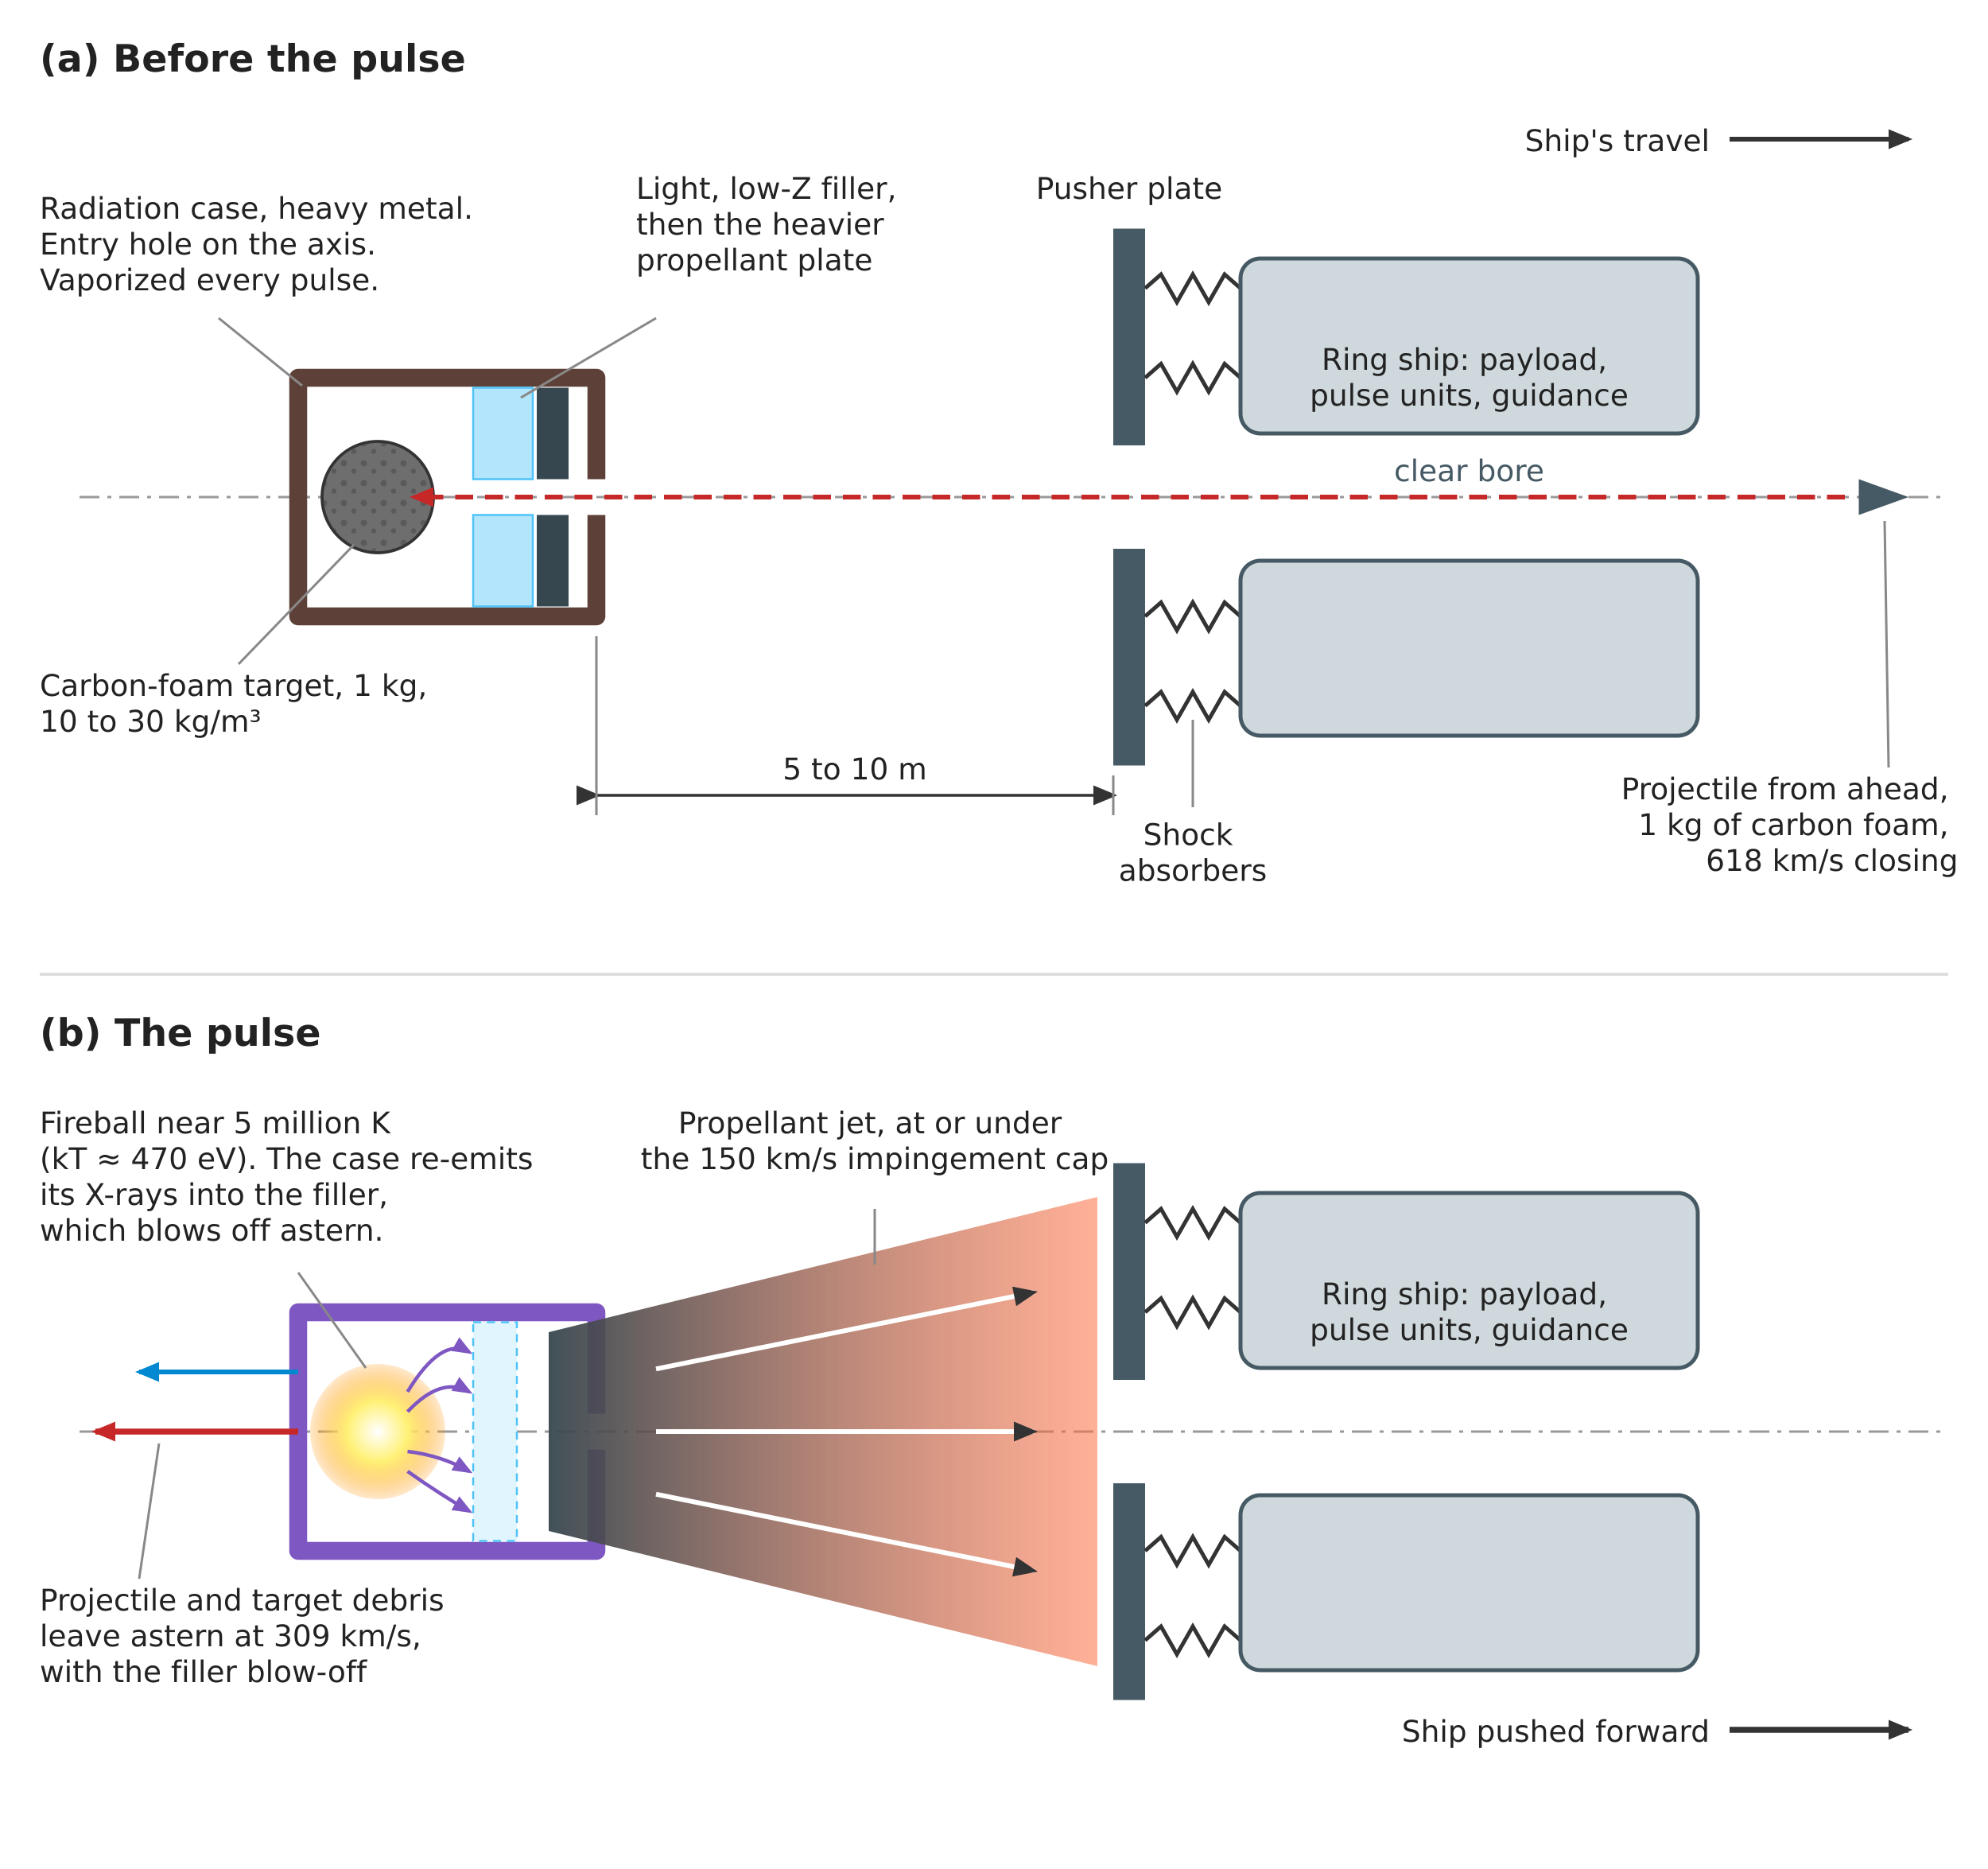
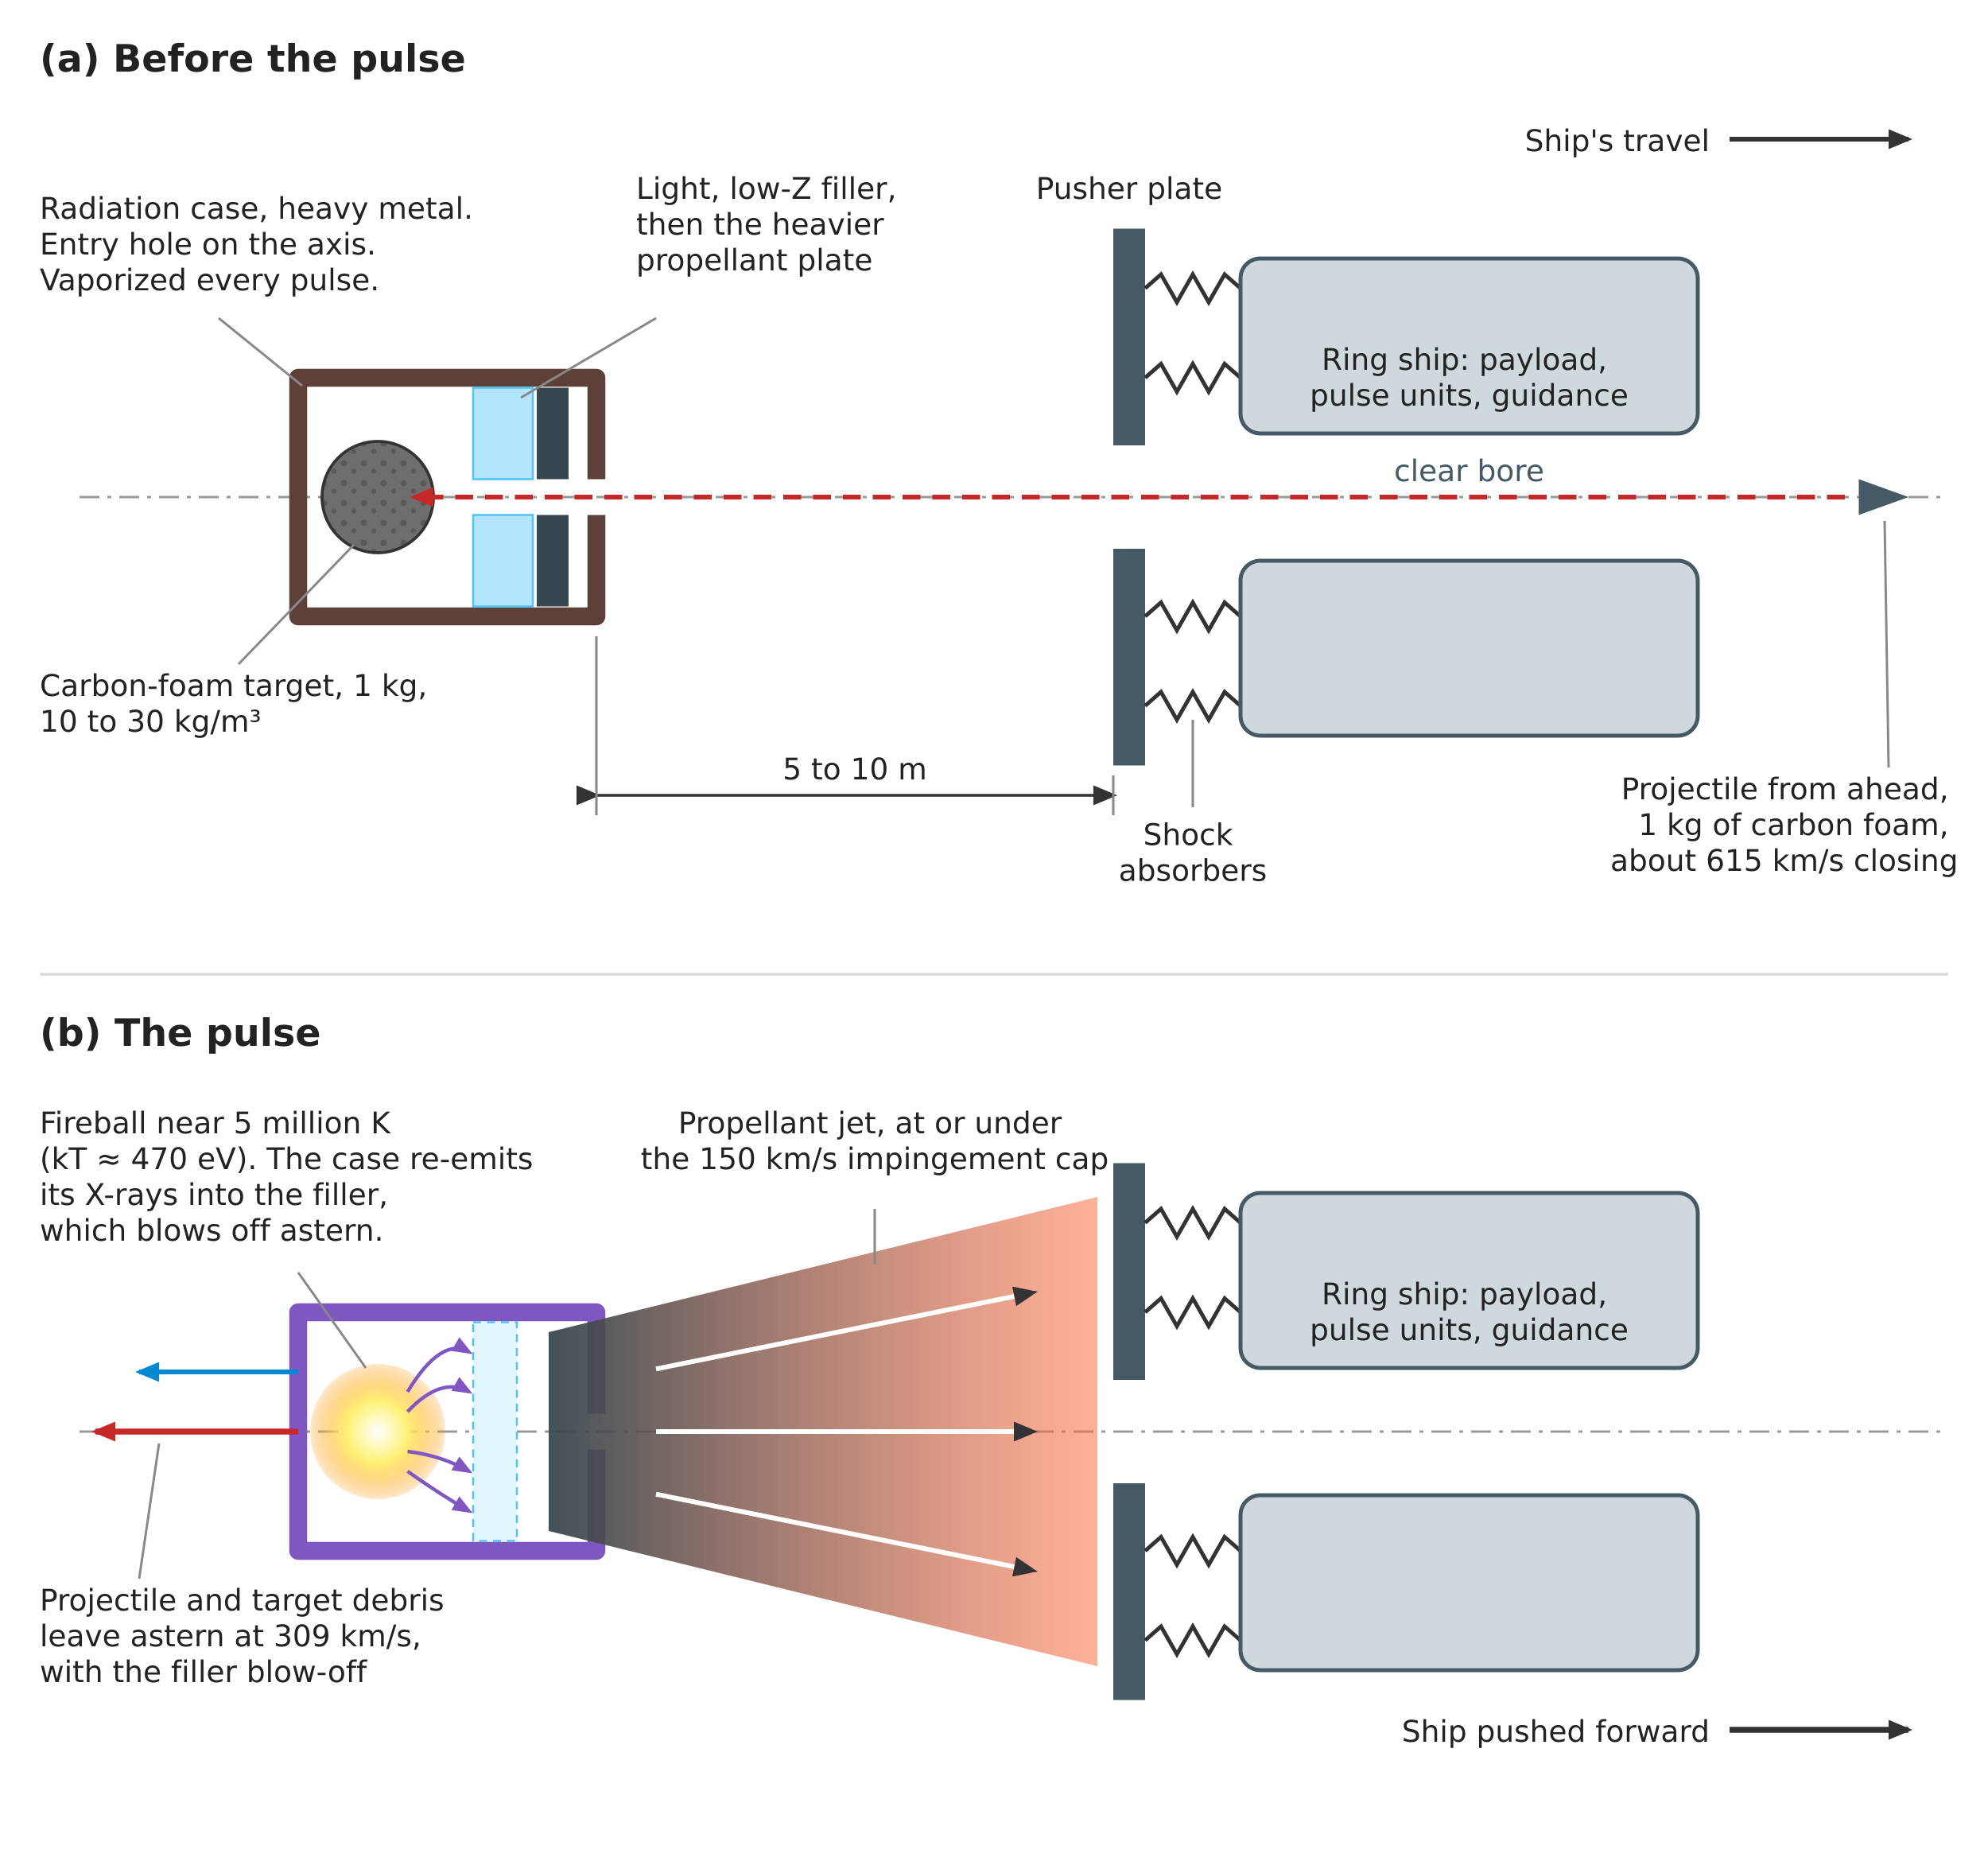
<svg xmlns="http://www.w3.org/2000/svg" width="1000" height="940" viewBox="0 0 1000 940">
  <defs>
    <style>
      text { font-family: 'DejaVu Sans', Arial, sans-serif; font-size: 17px; fill: #222; }
      .title { font-size: 19px; font-weight: bold; }
      .small { font-size: 15px; }
      .leader { stroke: #888; stroke-width: 1.2; fill: none; }
      .axis { stroke: #999; stroke-width: 1.2; stroke-dasharray: 10 4 2 4; fill: none; }
    </style>
    <pattern id="foam" patternUnits="userSpaceOnUse" width="10" height="10">
      <rect width="10" height="10" fill="#6E6E6E" />
      <circle cx="3" cy="3" r="1.6" fill="#5A5A5A" />
      <circle cx="8" cy="7" r="1.3" fill="#5A5A5A" />
    </pattern>
    <radialGradient id="burst" cx="0.5" cy="0.5" r="0.5">
      <stop offset="0" stop-color="#FFFFFF" />
      <stop offset="0.45" stop-color="#FFF176" />
      <stop offset="1" stop-color="#FF8F00" stop-opacity="0.2" />
    </radialGradient>
    <linearGradient id="jet" x1="0" y1="0" x2="1" y2="0">
      <stop offset="0" stop-color="#37474F" stop-opacity="0.95" />
      <stop offset="1" stop-color="#FF7043" stop-opacity="0.55" />
    </linearGradient>
    <marker id="arrowDark" markerUnits="userSpaceOnUse" markerWidth="12" markerHeight="12" refX="10" refY="6" orient="auto">
      <path d="M 0,1 L 12,6 L 0,11 Z" fill="#333" />
    </marker>
    <marker id="arrowRed" markerUnits="userSpaceOnUse" markerWidth="12" markerHeight="12" refX="10" refY="6" orient="auto">
      <path d="M 0,1 L 12,6 L 0,11 Z" fill="#C62828" />
    </marker>
    <marker id="arrowPurple" markerUnits="userSpaceOnUse" markerWidth="10" markerHeight="10" refX="8" refY="5" orient="auto">
      <path d="M 0,1 L 10,5 L 0,9 Z" fill="#7E57C2" />
    </marker>
    <marker id="arrowBlue" markerUnits="userSpaceOnUse" markerWidth="12" markerHeight="12" refX="10" refY="6" orient="auto">
      <path d="M 0,1 L 12,6 L 0,11 Z" fill="#0288D1" />
    </marker>
  </defs>
  <rect width="1000" height="940" fill="#ffffff" />
  <text x="20" y="36" text-anchor="start" class="title">
    <tspan x="20" dy="0em">(a) Before the pulse</tspan>
  </text>
  <line x1="40" y1="250" x2="980" y2="250" class="axis" />
  <path d="M 300,241 L 300,190 L 150,190 L 150,310 L 300,310 L 300,259" fill="none" stroke="#5D4037" stroke-width="9" stroke-linejoin="round" />
  <circle cx="190" cy="250" r="28" fill="url(#foam)" stroke="#333" stroke-width="1.5" />
  <rect x="238" y="195" width="30" height="46" fill="#B3E5FC" stroke="#4FC3F7" />
  <rect x="270" y="195" width="16" height="46" fill="#37474F" />
  <rect x="238" y="259" width="30" height="46" fill="#B3E5FC" stroke="#4FC3F7" />
  <rect x="270" y="259" width="16" height="46" fill="#37474F" />
  <rect x="560" y="115" width="16" height="109" fill="#455A64" />
  <rect x="560" y="276" width="16" height="109" fill="#455A64" />
  <path d="M 576,145 l 8,-7 l 8,14 l 8,-14 l 8,14 l 8,-14 l 8,7" fill="none" stroke="#333" stroke-width="2" />
  <path d="M 576,190 l 8,-7 l 8,14 l 8,-14 l 8,14 l 8,-14 l 8,7" fill="none" stroke="#333" stroke-width="2" />
  <path d="M 576,310 l 8,-7 l 8,14 l 8,-14 l 8,14 l 8,-14 l 8,7" fill="none" stroke="#333" stroke-width="2" />
  <path d="M 576,355 l 8,-7 l 8,14 l 8,-14 l 8,14 l 8,-14 l 8,7" fill="none" stroke="#333" stroke-width="2" />
  <rect x="624" y="130" width="230" height="88" rx="10" fill="#CFD8DC" stroke="#455A64" stroke-width="2" />
  <rect x="624" y="282" width="230" height="88" rx="10" fill="#CFD8DC" stroke="#455A64" stroke-width="2" />
  <text x="739" y="186" text-anchor="middle" class="small">
    <tspan x="739" dy="0em">Ring ship: payload,</tspan>
    <tspan x="739" dy="1.2em">pulse units, guidance</tspan>
  </text>
  <text x="739" y="242" text-anchor="middle" class="small" style="fill:#455A64">
    <tspan x="739" dy="0em">clear bore</tspan>
  </text>
  <path d="M 960,250 L 935,241 L 935,259 Z" fill="#455A64" />
  <line x1="928" y1="250" x2="208" y2="250" stroke="#C62828" stroke-width="2.4" stroke-dasharray="9 6" marker-end="url(#arrowRed)" />
  <text x="985" y="402" text-anchor="end" class="small">
    <tspan x="985" dy="0em">Projectile from ahead,</tspan>
    <tspan x="985" dy="1.2em">1 kg of carbon foam,</tspan>
-     <tspan x="985" dy="1.2em">618 km/s closing</tspan>
+     <tspan x="985" dy="1.2em">about 615 km/s closing</tspan>
  </text>
  <path d="M 950,386 L 948,262" class="leader" />
  <line x1="870" y1="70" x2="960" y2="70" stroke="#333" stroke-width="2.4" marker-end="url(#arrowDark)" />
  <text x="860" y="76" text-anchor="end" class="small">
    <tspan x="860" dy="0em">Ship's travel</tspan>
  </text>
  <line x1="300" y1="400" x2="560" y2="400" stroke="#333" stroke-width="1.4" marker-end="url(#arrowDark)" marker-start="url(#arrowDark)" />
  <path d="M 300,320 L 300,410 M 560,390 L 560,410" class="leader" />
  <text x="430" y="392" text-anchor="middle" class="small">
    <tspan x="430" dy="0em">5 to 10 m</tspan>
  </text>
  <text x="568" y="100" text-anchor="middle" class="small">
    <tspan x="568" dy="0em">Pusher plate</tspan>
  </text>
  <text x="600" y="425" text-anchor="middle" class="small">
    <tspan x="600" dy="0em">Shock</tspan>
    <tspan x="600" dy="1.2em">absorbers</tspan>
  </text>
  <path d="M 600,406 L 600,362" class="leader" />
  <text x="20" y="110" text-anchor="start" class="small">
    <tspan x="20" dy="0em">Radiation case, heavy metal.</tspan>
    <tspan x="20" dy="1.2em">Entry hole on the axis.</tspan>
    <tspan x="20" dy="1.2em">Vaporized every pulse.</tspan>
  </text>
  <path d="M 110,160 L 152,194" class="leader" />
  <text x="20" y="350" text-anchor="start" class="small">
    <tspan x="20" dy="0em">Carbon-foam target, 1 kg,</tspan>
    <tspan x="20" dy="1.2em">10 to 30 kg/m³</tspan>
  </text>
  <path d="M 120,334 L 178,274" class="leader" />
  <text x="320" y="100" text-anchor="start" class="small">
    <tspan x="320" dy="0em">Light, low-Z filler,</tspan>
    <tspan x="320" dy="1.2em">then the heavier</tspan>
    <tspan x="320" dy="1.2em">propellant plate</tspan>
  </text>
  <path d="M 330,160 L 262,200" class="leader" />
  <line x1="20" y1="490" x2="980" y2="490" stroke="#DDD" stroke-width="1.5" />
  <text x="20" y="526" text-anchor="start" class="title">
    <tspan x="20" dy="0em">(b) The pulse</tspan>
  </text>
  <line x1="40" y1="720" x2="980" y2="720" class="axis" />
  <path d="M 300,711 L 300,660 L 150,660 L 150,780 L 300,780 L 300,729" fill="none" stroke="#7E57C2" stroke-width="9" stroke-linejoin="round" />
  <circle cx="190" cy="720" r="34" fill="url(#burst)" />
  <path d="M 205,700.0 Q 222,672 236,680" fill="none" stroke="#7E57C2" stroke-width="1.8" marker-end="url(#arrowPurple)" />
  <path d="M 205,710.0 Q 222,692 236,700" fill="none" stroke="#7E57C2" stroke-width="1.8" marker-end="url(#arrowPurple)" />
  <path d="M 205,730.0 Q 222,732 236,740" fill="none" stroke="#7E57C2" stroke-width="1.8" marker-end="url(#arrowPurple)" />
  <path d="M 205,740.0 Q 222,752 236,760" fill="none" stroke="#7E57C2" stroke-width="1.8" marker-end="url(#arrowPurple)" />
  <rect x="238" y="665" width="22" height="110" fill="#E1F5FE" stroke="#4FC3F7" stroke-dasharray="4 3" />
  <rect x="560" y="585" width="16" height="109" fill="#455A64" />
  <rect x="560" y="746" width="16" height="109" fill="#455A64" />
  <path d="M 576,615 l 8,-7 l 8,14 l 8,-14 l 8,14 l 8,-14 l 8,7" fill="none" stroke="#333" stroke-width="2" />
  <path d="M 576,660 l 8,-7 l 8,14 l 8,-14 l 8,14 l 8,-14 l 8,7" fill="none" stroke="#333" stroke-width="2" />
  <path d="M 576,780 l 8,-7 l 8,14 l 8,-14 l 8,14 l 8,-14 l 8,7" fill="none" stroke="#333" stroke-width="2" />
  <path d="M 576,825 l 8,-7 l 8,14 l 8,-14 l 8,14 l 8,-14 l 8,7" fill="none" stroke="#333" stroke-width="2" />
  <rect x="624" y="600" width="230" height="88" rx="10" fill="#CFD8DC" stroke="#455A64" stroke-width="2" />
  <rect x="624" y="752" width="230" height="88" rx="10" fill="#CFD8DC" stroke="#455A64" stroke-width="2" />
  <text x="739" y="656" text-anchor="middle" class="small">
    <tspan x="739" dy="0em">Ring ship: payload,</tspan>
    <tspan x="739" dy="1.2em">pulse units, guidance</tspan>
  </text>
  <path d="M 276,670 L 552,602 L 552,838 L 276,770 Z" fill="url(#jet)" />
  <line x1="330" y1="688.5" x2="520" y2="650" stroke="#ffffff" stroke-width="2.4" marker-end="url(#arrowDark)" />
  <line x1="330" y1="720.0" x2="520" y2="720" stroke="#ffffff" stroke-width="2.4" marker-end="url(#arrowDark)" />
  <line x1="330" y1="751.5" x2="520" y2="790" stroke="#ffffff" stroke-width="2.4" marker-end="url(#arrowDark)" />
  <text x="440" y="570" text-anchor="middle" class="small">
    <tspan x="440" dy="0em">Propellant jet, at or under</tspan>
    <tspan x="440" dy="1.2em">the 150 km/s impingement cap</tspan>
  </text>
  <path d="M 440,608 L 440,636" class="leader" />
  <line x1="150" y1="720" x2="48" y2="720" stroke="#C62828" stroke-width="3" marker-end="url(#arrowRed)" />
  <line x1="150" y1="690" x2="70" y2="690" stroke="#0288D1" stroke-width="2.4" marker-end="url(#arrowBlue)" />
  <text x="20" y="810" text-anchor="start" class="small">
    <tspan x="20" dy="0em">Projectile and target debris</tspan>
    <tspan x="20" dy="1.2em">leave astern at 309 km/s,</tspan>
    <tspan x="20" dy="1.2em">with the filler blow-off</tspan>
  </text>
  <path d="M 70,794 L 80,726" class="leader" />
  <text x="20" y="570" text-anchor="start" class="small">
    <tspan x="20" dy="0em">Fireball near 5 million K</tspan>
    <tspan x="20" dy="1.2em">(kT ≈ 470 eV). The case re-emits</tspan>
    <tspan x="20" dy="1.2em">its X-rays into the filler,</tspan>
    <tspan x="20" dy="1.2em">which blows off astern.</tspan>
  </text>
  <path d="M 150,640 L 184,688" class="leader" />
  <line x1="870" y1="870" x2="960" y2="870" stroke="#333" stroke-width="3" marker-end="url(#arrowDark)" />
  <text x="860" y="876" text-anchor="end" class="small">
    <tspan x="860" dy="0em">Ship pushed forward</tspan>
  </text>
</svg>
